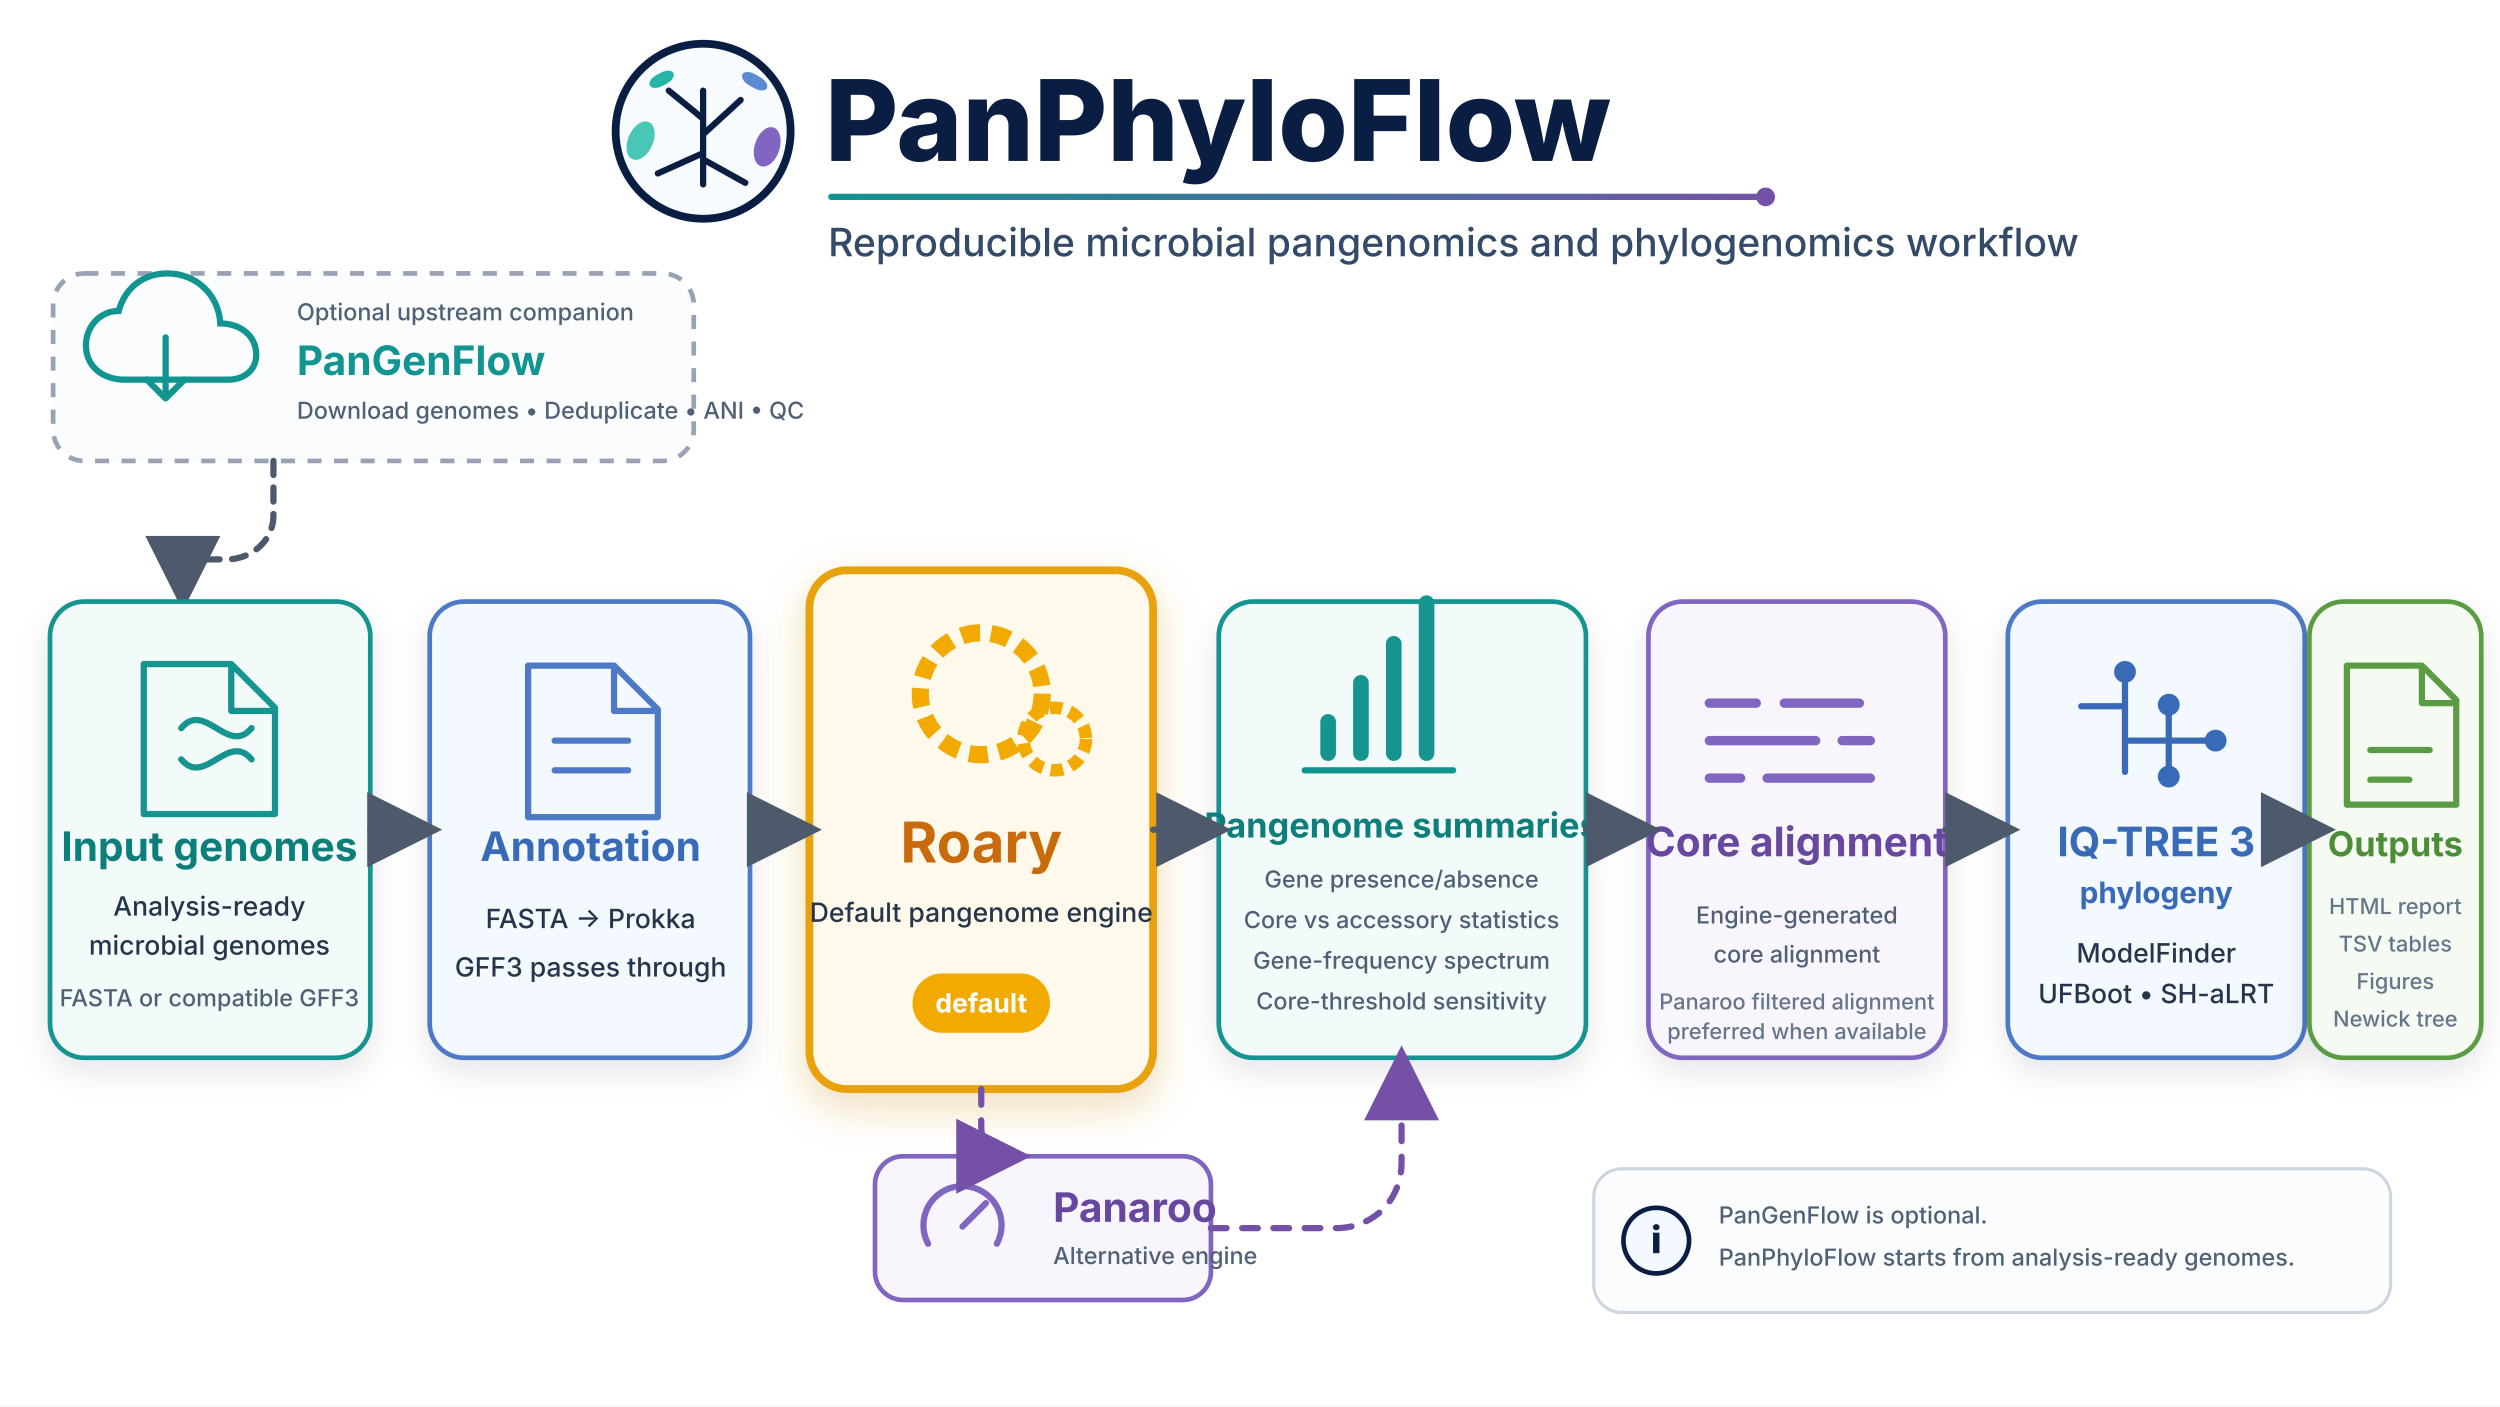
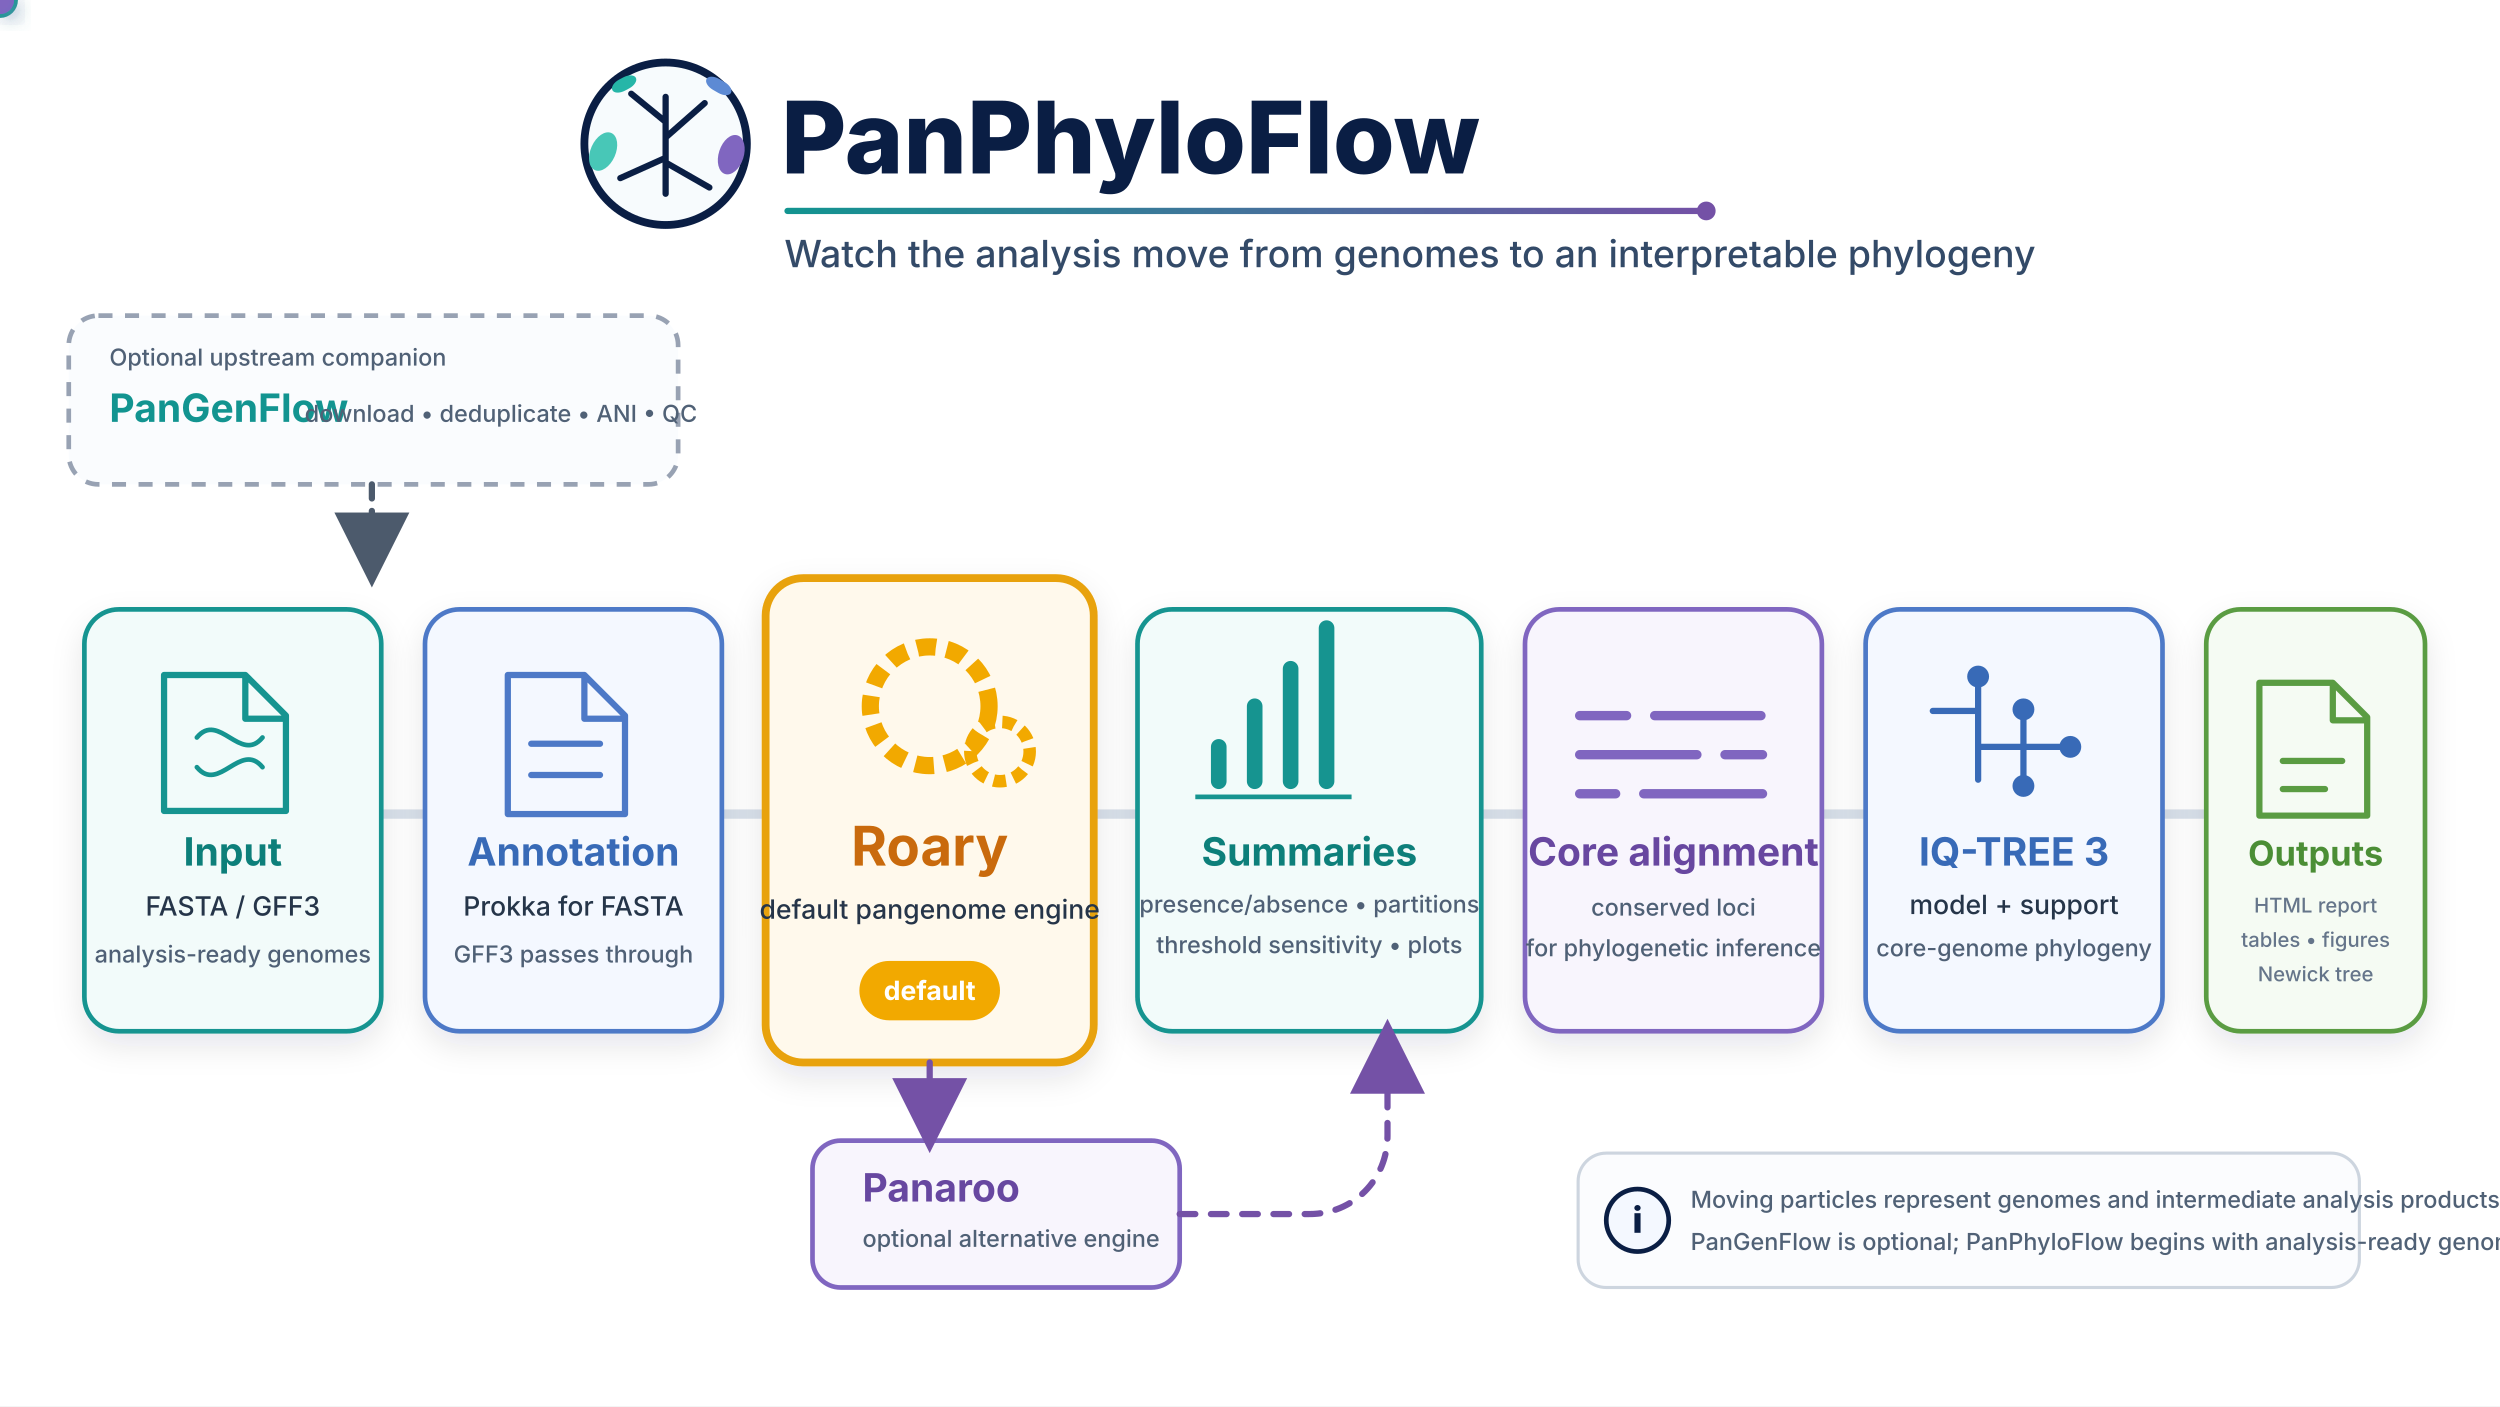
<svg xmlns="http://www.w3.org/2000/svg" width="1600" height="900" viewBox="0 0 1600 900" role="img" aria-labelledby="title desc">
  <defs>
-     <linearGradient id="titleLine" x1="0" x2="1">
+     <linearGradient id="flowGrad" x1="0" x2="1">
+       <stop offset="0" stop-color="#129490" />
+       <stop offset="0.45" stop-color="#4D79C7" />
+       <stop offset="0.72" stop-color="#8066C0" />
+       <stop offset="1" stop-color="#5A9C43" />
+     </linearGradient>
+     <linearGradient id="titleGrad" x1="0" x2="1">
      <stop offset="0" stop-color="#129490" />
      <stop offset="1" stop-color="#7451A6" />
    </linearGradient>
    <filter id="shadow" x="-20%" y="-20%" width="140%" height="140%">
      <feDropShadow dx="0" dy="8" stdDeviation="10" flood-color="#0B1F3A" flood-opacity="0.10" />
    </filter>
-     <filter id="glow" x="-30%" y="-30%" width="160%" height="160%">
-       <feDropShadow dx="0" dy="9" stdDeviation="14" flood-color="#F2A900" flood-opacity="0.22" />
+     <filter id="glowBlue" x="-60%" y="-60%" width="220%" height="220%">
+       <feGaussianBlur stdDeviation="7" result="b" />
+       <feMerge>
+         <feMergeNode in="b" />
+         <feMergeNode in="SourceGraphic" />
+       </feMerge>
    </filter>
-     <style>.font{font-family:Inter,Segoe UI,Arial,sans-serif}.title{font-size:72px;font-weight:800;fill:#0A1E44}.subtitle{font-size:25px;font-weight:500;fill:#334A68}.h{font-size:26px;font-weight:750}.body{font-size:17px;font-weight:500;fill:#25364A}.small{font-size:15px;font-weight:500;fill:#506176}.tiny{font-size:14px;font-weight:500;fill:#65758A}.arrow{stroke:#4C5A6C;stroke-width:4;fill:none;stroke-linecap:round;stroke-linejoin:round}.dash{stroke:#7451A6;stroke-width:4;fill:none;stroke-dasharray:10 10;stroke-linecap:round;stroke-linejoin:round}.optional{stroke:#98A2B3;stroke-width:3;fill:#FAFCFE;stroke-dasharray:9 8}.icon{fill:none;stroke-width:4;stroke-linecap:round;stroke-linejoin:round}</style>
    <marker id="arrow" markerWidth="12" markerHeight="12" refX="10" refY="6" orient="auto">
      <path d="M0,0 L12,6 L0,12 z" fill="#4C5A6C" />
    </marker>
    <marker id="arrowPurple" markerWidth="12" markerHeight="12" refX="10" refY="6" orient="auto">
      <path d="M0,0 L12,6 L0,12 z" fill="#7451A6" />
    </marker>
+     <style>
+       .font{font-family:Inter,Segoe UI,Arial,sans-serif}
+       .title{font-size:64px;font-weight:800;fill:#0A1E44}
+       .subtitle{font-size:24px;font-weight:500;fill:#334A68}
+       .h{font-size:25px;font-weight:750}
+       .body{font-size:17px;font-weight:500;fill:#25364A}
+       .small{font-size:15px;font-weight:500;fill:#506176}
+       .tiny{font-size:13px;font-weight:500;fill:#65758A}
+       .arrow{stroke:#4C5A6C;stroke-width:4;fill:none;stroke-linecap:round;stroke-linejoin:round}
+       .dash{stroke:#7451A6;stroke-width:4;fill:none;stroke-dasharray:10 10;stroke-linecap:round;stroke-linejoin:round}
+       .stage{filter:url(#shadow)}
+       .pulse{transform-box:fill-box;transform-origin:center}
+       .packet{filter:url(#glowBlue)}
+       @media (prefers-reduced-motion: reduce){.motion{display:none}.pulse{animation:none}}
+     </style>
  </defs>
  <rect width="1600" height="900" fill="#FFFFFF" />
  <g class="font">
-     <circle cx="450" cy="84" r="56" fill="#F7FBFD" stroke="#0A1E44" stroke-width="5" />
-     <path d="M450 118V58M450 76l-22-18M450 86l24-22M450 98l-29 13M450 102l27 15" stroke="#0A1E44" stroke-width="4" fill="none" stroke-linecap="round" />
-     <rect x="415" y="47" rx="7" width="17" height="8" fill="#26B6A8" transform="rotate(-28 423 51)" />
-     <rect x="474" y="48" rx="7" width="18" height="8" fill="#5D8AD4" transform="rotate(30 483 52)" />
-     <ellipse cx="410" cy="90" rx="8" ry="13" fill="#48C7B7" transform="rotate(24 410 90)" />
-     <ellipse cx="491" cy="94" rx="8" ry="13" fill="#8066C0" transform="rotate(18 491 94)" />
-     <text x="528" y="103" class="title">PanPhyloFlow</text>
-     <rect x="530" y="124" width="600" height="4" rx="2" fill="url(#titleLine)" />
-     <circle cx="1130" cy="126" r="6" fill="#7451A6" />
-     <text x="530" y="164" class="subtitle">Reproducible microbial pangenomics and phylogenomics workflow</text>
+     <circle cx="426" cy="92" r="52" fill="#F7FBFD" stroke="#0A1E44" stroke-width="5" />
+     <path d="M426 124V62M426 78l-22-18M426 88l25-22M426 101l-29 13M426 104l28 16" stroke="#0A1E44" stroke-width="4" fill="none" stroke-linecap="round" />
+     <rect x="391" y="50" rx="7" width="17" height="8" fill="#26B6A8" transform="rotate(-28 399 54)" />
+     <rect x="451" y="51" rx="7" width="18" height="8" fill="#5D8AD4" transform="rotate(30 460 55)" />
+     <ellipse cx="386" cy="97" rx="8" ry="13" fill="#48C7B7" transform="rotate(24 386 97)" />
+     <ellipse cx="468" cy="99" rx="8" ry="13" fill="#8066C0" transform="rotate(18 468 99)" />
+     <text x="500" y="111" class="title">PanPhyloFlow</text>
+     <rect x="502" y="133" width="590" height="4" rx="2" fill="url(#titleGrad)" />
+     <circle cx="1092" cy="135" r="6" fill="#7451A6" />
+     <text x="502" y="171" class="subtitle">Watch the analysis move from genomes to an interpretable phylogeny</text>
  </g>
  <g class="font">
-     <rect x="34" y="175" width="410" height="120" rx="20" class="optional" />
-     <path d="M80 243c-15 0-25-9-25-22 0-12 9-22 21-22 4-15 16-24 31-24 19 0 33 14 34 32 13 0 23 8 23 20 0 10-8 16-18 16H80z" fill="none" stroke="#129490" stroke-width="4" />
-     <path d="M106 216v39m0 0-12-12m12 12 12-12" stroke="#129490" stroke-width="4" fill="none" stroke-linecap="round" stroke-linejoin="round" />
-     <text x="190" y="205" class="small">Optional upstream companion</text>
-     <text x="190" y="240" class="h" fill="#129490">PanGenFlow</text>
-     <text x="190" y="268" class="small">Download genomes • Deduplicate • ANI • QC</text>
-     <path d="M175 295v35c0 16-14 28-30 28h-28v25" class="arrow" stroke-dasharray="9 8" marker-end="url(#arrow)" />
+     <rect x="44" y="202" width="390" height="108" rx="19" fill="#FAFCFE" stroke="#98A2B3" stroke-width="3" stroke-dasharray="9 8" />
+     <text x="70" y="234" class="small">Optional upstream companion</text>
+     <text x="70" y="270" class="h" fill="#129490">PanGenFlow</text>
+     <text x="195" y="270" class="small">download • deduplicate • ANI • QC</text>
+     <path d="M238 310v58" class="arrow" stroke-dasharray="9 8" marker-end="url(#arrow)" />
  </g>
-   <g class="font" filter="url(#shadow)">
-     <rect x="32" y="385" width="205" height="292" rx="22" fill="#F2FBFA" stroke="#129490" stroke-width="3" />
-     <path d="M92 425h56l28 28v68H92zM148 425v30h28" class="icon" stroke="#129490" />
-     <path d="M116 466c15-18 30 18 45 0M116 486c15 18 30-18 45 0" class="icon" stroke="#129490" stroke-width="3" />
-     <text x="134" y="551" text-anchor="middle" class="h" fill="#0E7F7A">Input genomes</text>
-     <text x="134" y="586" text-anchor="middle" class="body">Analysis-ready</text>
-     <text x="134" y="611" text-anchor="middle" class="body">microbial genomes</text>
-     <text x="134" y="644" text-anchor="middle" class="small">FASTA or compatible GFF3</text>
-     <rect x="275" y="385" width="205" height="292" rx="22" fill="#F4F8FF" stroke="#4D79C7" stroke-width="3" />
-     <path d="M338 426h55l28 28v69h-83zM393 426v29h28M355 474h47M355 493h47" class="icon" stroke="#4D79C7" />
-     <text x="378" y="551" text-anchor="middle" class="h" fill="#376BB7">Annotation</text>
-     <text x="378" y="594" text-anchor="middle" class="body">FASTA → Prokka</text>
-     <text x="378" y="625" text-anchor="middle" class="body">GFF3 passes through</text>
-     <rect x="518" y="365" width="220" height="332" rx="24" fill="#FFF9EC" stroke="#E8A20D" stroke-width="5" filter="url(#glow)" />
-     <circle cx="628" cy="444" r="39" fill="none" stroke="#F2A900" stroke-width="11" stroke-dasharray="12 7" />
-     <circle cx="675" cy="473" r="20" fill="none" stroke="#F2A900" stroke-width="8" stroke-dasharray="8 5" />
-     <text x="628" y="552" text-anchor="middle" class="h" style="font-size:36px" fill="#C96B08">Roary</text>
-     <text x="628" y="590" text-anchor="middle" class="body">Default pangenome engine</text>
-     <rect x="584" y="623" width="88" height="38" rx="19" fill="#F2A900" />
-     <text x="628" y="648" text-anchor="middle" fill="#FFFFFF" style="font-size:17px;font-weight:750">default</text>
-     <rect x="780" y="385" width="235" height="292" rx="22" fill="#F2FBFA" stroke="#129490" stroke-width="3" />
-     <path d="M850 482v-20M871 482v-45M892 482v-70M913 482v-96" stroke="#129490" stroke-width="10" stroke-linecap="round" />
-     <path d="M835 493h95" class="icon" stroke="#129490" stroke-width="3" />
-     <text x="897" y="536" text-anchor="middle" class="h" fill="#0E7F7A" style="font-size:22px">Pangenome summaries</text>
-     <text x="897" y="568" text-anchor="middle" class="small">Gene presence/absence</text>
-     <text x="897" y="594" text-anchor="middle" class="small">Core vs accessory statistics</text>
-     <text x="897" y="620" text-anchor="middle" class="small">Gene-frequency spectrum</text>
-     <text x="897" y="646" text-anchor="middle" class="small">Core-threshold sensitivity</text>
-     <rect x="1055" y="385" width="190" height="292" rx="22" fill="#F8F5FD" stroke="#8066C0" stroke-width="3" />
+   <path d="M180 521H1460" stroke="#D8E0EA" stroke-width="6" fill="none" stroke-linecap="round" />
+   <path d="M180 521H1460" stroke="url(#flowGrad)" stroke-width="3" fill="none" stroke-linecap="round" stroke-dasharray="10 15" opacity="0.8">
+     <animate attributeName="stroke-dashoffset" values="0;-50" dur="2s" repeatCount="indefinite" />
+   </path>
+   <g class="font stage pulse">
+     <rect x="54" y="390" width="190" height="270" rx="22" fill="#F2FBFA" stroke="#129490" stroke-width="3">
+       <animate attributeName="stroke-width" values="3;7;3" dur="8.4s" begin="0s" repeatCount="indefinite" />
+     </rect>
+     <path d="M105 432h52l26 26v61h-78zM157 432v28h26" fill="none" stroke="#129490" stroke-width="4" stroke-linejoin="round" />
+     <path d="M126 472c14-17 28 17 42 0M126 491c14 17 28-17 42 0" fill="none" stroke="#129490" stroke-width="3" stroke-linecap="round" />
+     <text x="149" y="554" text-anchor="middle" class="h" fill="#0E7F7A">Input</text>
+     <text x="149" y="586" text-anchor="middle" class="body">FASTA / GFF3</text>
+     <text x="149" y="616" text-anchor="middle" class="small">analysis-ready genomes</text>
+   </g>
+   <g class="font stage pulse">
+     <rect x="272" y="390" width="190" height="270" rx="22" fill="#F4F8FF" stroke="#4D79C7" stroke-width="3">
+       <animate attributeName="stroke-width" values="3;3;7;3;3" keyTimes="0;0.12;0.18;0.30;1" dur="8.4s" repeatCount="indefinite" />
+     </rect>
+     <path d="M325 432h49l26 26v63h-75zM374 432v28h26M340 476h44M340 496h44" fill="none" stroke="#4D79C7" stroke-width="4" stroke-linecap="round" stroke-linejoin="round" />
+     <text x="367" y="554" text-anchor="middle" class="h" fill="#376BB7">Annotation</text>
+     <text x="367" y="586" text-anchor="middle" class="body">Prokka for FASTA</text>
+     <text x="367" y="616" text-anchor="middle" class="small">GFF3 passes through</text>
+   </g>
+   <g class="font stage pulse">
+     <rect x="490" y="370" width="210" height="310" rx="24" fill="#FFF9EC" stroke="#E8A20D" stroke-width="5">
+       <animate attributeName="stroke-width" values="5;5;9;5;5" keyTimes="0;0.27;0.34;0.46;1" dur="8.4s" repeatCount="indefinite" />
+     </rect>
+     <circle cx="595" cy="452" r="38" fill="none" stroke="#F2A900" stroke-width="11" stroke-dasharray="12 7">
+       <animateTransform attributeName="transform" type="rotate" from="0 595 452" to="360 595 452" dur="5s" repeatCount="indefinite" />
+     </circle>
+     <circle cx="640" cy="481" r="19" fill="none" stroke="#F2A900" stroke-width="8" stroke-dasharray="8 5">
+       <animateTransform attributeName="transform" type="rotate" from="360 640 481" to="0 640 481" dur="3.6s" repeatCount="indefinite" />
+     </circle>
+     <text x="595" y="554" text-anchor="middle" class="h" style="font-size:35px" fill="#C96B08">Roary</text>
+     <text x="595" y="588" text-anchor="middle" class="body">default pangenome engine</text>
+     <rect x="550" y="615" width="90" height="38" rx="19" fill="#F2A900" />
+     <text x="595" y="640" text-anchor="middle" fill="#FFFFFF" style="font-size:17px;font-weight:750">default</text>
+   </g>
+   <g class="font stage pulse">
+     <rect x="728" y="390" width="220" height="270" rx="22" fill="#F2FBFA" stroke="#129490" stroke-width="3">
+       <animate attributeName="stroke-width" values="3;3;7;3;3" keyTimes="0;0.43;0.50;0.62;1" dur="8.4s" repeatCount="indefinite" />
+     </rect>
+     <path d="M780 500v-22M803 500v-48M826 500v-72M849 500v-98" stroke="#129490" stroke-width="10" stroke-linecap="round" />
+     <path d="M765 510h100" fill="none" stroke="#129490" stroke-width="3" />
+     <text x="838" y="554" text-anchor="middle" class="h" fill="#0E7F7A">Summaries</text>
+     <text x="838" y="584" text-anchor="middle" class="small">presence/absence • partitions</text>
+     <text x="838" y="610" text-anchor="middle" class="small">threshold sensitivity • plots</text>
+   </g>
+   <g class="font stage pulse">
+     <rect x="976" y="390" width="190" height="270" rx="22" fill="#F8F5FD" stroke="#8066C0" stroke-width="3">
+       <animate attributeName="stroke-width" values="3;3;7;3;3" keyTimes="0;0.58;0.65;0.77;1" dur="8.4s" repeatCount="indefinite" />
+     </rect>
    <g stroke="#8066C0" stroke-width="6" stroke-linecap="round">
-       <path d="M1094 450h30m18 0h48" />
-       <path d="M1094 474h68m17 0h18" />
-       <path d="M1094 498h20m17 0h66" />
+       <path d="M1011 458h30m18 0h68" />
+       <path d="M1011 483h75m18 0h24" />
+       <path d="M1011 508h23m18 0h76" />
    </g>
-     <text x="1150" y="548" text-anchor="middle" class="h" fill="#6747A0">Core alignment</text>
-     <text x="1150" y="591" text-anchor="middle" class="small">Engine-generated</text>
-     <text x="1150" y="616" text-anchor="middle" class="small">core alignment</text>
-     <text x="1150" y="646" text-anchor="middle" class="tiny">Panaroo filtered alignment</text>
-     <text x="1150" y="665" text-anchor="middle" class="tiny">preferred when available</text>
-     <rect x="1285" y="385" width="190" height="292" rx="22" fill="#F4F8FF" stroke="#4D79C7" stroke-width="3" />
-     <path d="M1332 452h28v-22m0 22v42m0-20h28m0 0v-23m0 23v23m0-23h29" class="icon" stroke="#376BB7" />
-     <circle cx="1360" cy="430" r="7" fill="#376BB7" />
-     <circle cx="1388" cy="451" r="7" fill="#376BB7" />
-     <circle cx="1388" cy="497" r="7" fill="#376BB7" />
-     <circle cx="1418" cy="474" r="7" fill="#376BB7" />
-     <text x="1380" y="548" text-anchor="middle" class="h" fill="#376BB7">IQ-TREE 3</text>
-     <text x="1380" y="578" text-anchor="middle" class="h" fill="#376BB7" style="font-size:19px">phylogeny</text>
-     <text x="1380" y="616" text-anchor="middle" class="body">ModelFinder</text>
-     <text x="1380" y="642" text-anchor="middle" class="body">UFBoot • SH-aLRT</text>
+     <text x="1071" y="554" text-anchor="middle" class="h" fill="#6747A0">Core alignment</text>
+     <text x="1071" y="586" text-anchor="middle" class="small">conserved loci</text>
+     <text x="1071" y="612" text-anchor="middle" class="small">for phylogenetic inference</text>
+   </g>
+   <g class="font stage pulse">
+     <rect x="1194" y="390" width="190" height="270" rx="22" fill="#F4F8FF" stroke="#4D79C7" stroke-width="3">
+       <animate attributeName="stroke-width" values="3;3;7;3;3" keyTimes="0;0.73;0.80;0.92;1" dur="8.4s" repeatCount="indefinite" />
+     </rect>
+     <path d="M1237 455h29v-22m0 22v44m0-21h29m0 0v-24m0 24v25m0-25h29" fill="none" stroke="#376BB7" stroke-width="4" stroke-linecap="round" stroke-linejoin="round" />
+     <circle cx="1266" cy="433" r="7" fill="#376BB7" />
+     <circle cx="1295" cy="454" r="7" fill="#376BB7" />
+     <circle cx="1295" cy="503" r="7" fill="#376BB7" />
+     <circle cx="1325" cy="478" r="7" fill="#376BB7" />
+     <text x="1289" y="554" text-anchor="middle" class="h" fill="#376BB7">IQ-TREE 3</text>
+     <text x="1289" y="585" text-anchor="middle" class="body">model + support</text>
+     <text x="1289" y="612" text-anchor="middle" class="small">core-genome phylogeny</text>
+   </g>
+   <g class="font stage pulse">
+     <rect x="1412" y="390" width="140" height="270" rx="22" fill="#F5FBF3" stroke="#5A9C43" stroke-width="3">
+       <animate attributeName="stroke-width" values="3;3;7;3" keyTimes="0;0.88;0.97;1" dur="8.4s" repeatCount="indefinite" />
+     </rect>
+     <path d="M1446 437h47l22 22v63h-69zM1493 437v24h22M1461 487h38M1461 505h27" fill="none" stroke="#5A9C43" stroke-width="4" stroke-linecap="round" stroke-linejoin="round" />
+     <text x="1482" y="554" text-anchor="middle" class="h" fill="#4B8E36" style="font-size:22px">Outputs</text>
+     <text x="1482" y="584" text-anchor="middle" class="tiny">HTML report</text>
+     <text x="1482" y="606" text-anchor="middle" class="tiny">tables • figures</text>
+     <text x="1482" y="628" text-anchor="middle" class="tiny">Newick tree</text>
+   </g>
+   <g class="motion">
+     <circle class="packet" r="9" fill="#FFFFFF" stroke="#129490" stroke-width="5">
+       <animateMotion dur="8.4s" repeatCount="indefinite" path="M180 521 H1460" />
+     </circle>
+     <circle class="packet" r="7" fill="#FFFFFF" stroke="#4D79C7" stroke-width="4" opacity="0.95">
+       <animateMotion dur="8.4s" begin="-2.8s" repeatCount="indefinite" path="M180 521 H1460" />
+     </circle>
+     <circle class="packet" r="7" fill="#FFFFFF" stroke="#8066C0" stroke-width="4" opacity="0.95">
+       <animateMotion dur="8.4s" begin="-5.6s" repeatCount="indefinite" path="M180 521 H1460" />
+     </circle>
  </g>
  <g class="font">
-     <rect x="1478" y="385" width="110" height="292" rx="22" fill="#F5FBF3" stroke="#5A9C43" stroke-width="3" filter="url(#shadow)" />
-     <path d="M1502 426h48l22 22v67h-70zM1550 426v24h22M1517 480h38M1517 499h25" class="icon" stroke="#5A9C43" />
-     <text x="1533" y="548" text-anchor="middle" class="h" fill="#4B8E36" style="font-size:22px">Outputs</text>
-     <text x="1533" y="585" text-anchor="middle" class="tiny">HTML report</text>
-     <text x="1533" y="609" text-anchor="middle" class="tiny">TSV tables</text>
-     <text x="1533" y="633" text-anchor="middle" class="tiny">Figures</text>
-     <text x="1533" y="657" text-anchor="middle" class="tiny">Newick tree</text>
-   </g>
-   <path d="M237 531h38" class="arrow" marker-end="url(#arrow)" />
-   <path d="M480 531h38" class="arrow" marker-end="url(#arrow)" />
-   <path d="M738 531h42" class="arrow" marker-end="url(#arrow)" />
-   <path d="M1015 531h40" class="arrow" marker-end="url(#arrow)" />
-   <path d="M1245 531h40" class="arrow" marker-end="url(#arrow)" />
-   <path d="M1475 531h12" class="arrow" marker-end="url(#arrow)" />
-   <g class="font">
-     <rect x="560" y="740" width="215" height="92" rx="18" fill="#F8F5FD" stroke="#8066C0" stroke-width="3" />
-     <path d="M594 796a25 25 0 1 1 44 0M616 785l15-15" class="icon" stroke="#8066C0" />
-     <text x="674" y="782" class="h" fill="#6747A0">Panaroo</text>
-     <text x="674" y="809" class="small">Alternative engine</text>
-     <path d="M628 697v24c0 14 11 19 24 19" class="dash" marker-end="url(#arrowPurple)" />
-     <path d="M775 786h80c24 0 42-18 42-42v-67" class="dash" marker-end="url(#arrowPurple)" />
-   </g>
-   <g class="font">
-     <rect x="1020" y="748" width="510" height="92" rx="18" fill="#FBFCFE" stroke="#CDD5DF" stroke-width="2" />
-     <circle cx="1060" cy="794" r="21" fill="#F4F8FF" stroke="#0A1E44" stroke-width="3" />
-     <text x="1060" y="802" text-anchor="middle" style="font-size:24px;font-weight:800;fill:#0A1E44">i</text>
-     <text x="1100" y="783" class="small">PanGenFlow is optional.</text>
-     <text x="1100" y="810" class="small">PanPhyloFlow starts from analysis-ready genomes.</text>
+     <rect x="520" y="730" width="235" height="94" rx="18" fill="#F8F5FD" stroke="#8066C0" stroke-width="3" />
+     <text x="552" y="769" class="h" fill="#6747A0">Panaroo</text>
+     <text x="552" y="798" class="small">optional alternative engine</text>
+     <path d="M595 680v50" class="dash" marker-end="url(#arrowPurple)" />
+     <path d="M755 777h83c28 0 50-22 50-50v-67" class="dash" marker-end="url(#arrowPurple)" />
+     <circle r="6" fill="#8066C0" class="motion">
+       <animateMotion dur="5s" repeatCount="indefinite" path="M595 680 V730 M755 777 H838 Q888 777 888 727 V660" />
+     </circle>
+     <rect x="1010" y="738" width="500" height="86" rx="18" fill="#FBFCFE" stroke="#CDD5DF" stroke-width="2" />
+     <circle cx="1048" cy="781" r="20" fill="#F4F8FF" stroke="#0A1E44" stroke-width="3" />
+     <text x="1048" y="789" text-anchor="middle" style="font-size:23px;font-weight:800;fill:#0A1E44">i</text>
+     <text x="1082" y="773" class="small">Moving particles represent genomes and intermediate analysis products.</text>
+     <text x="1082" y="800" class="small">PanGenFlow is optional; PanPhyloFlow begins with analysis-ready genomes.</text>
  </g>
</svg>
